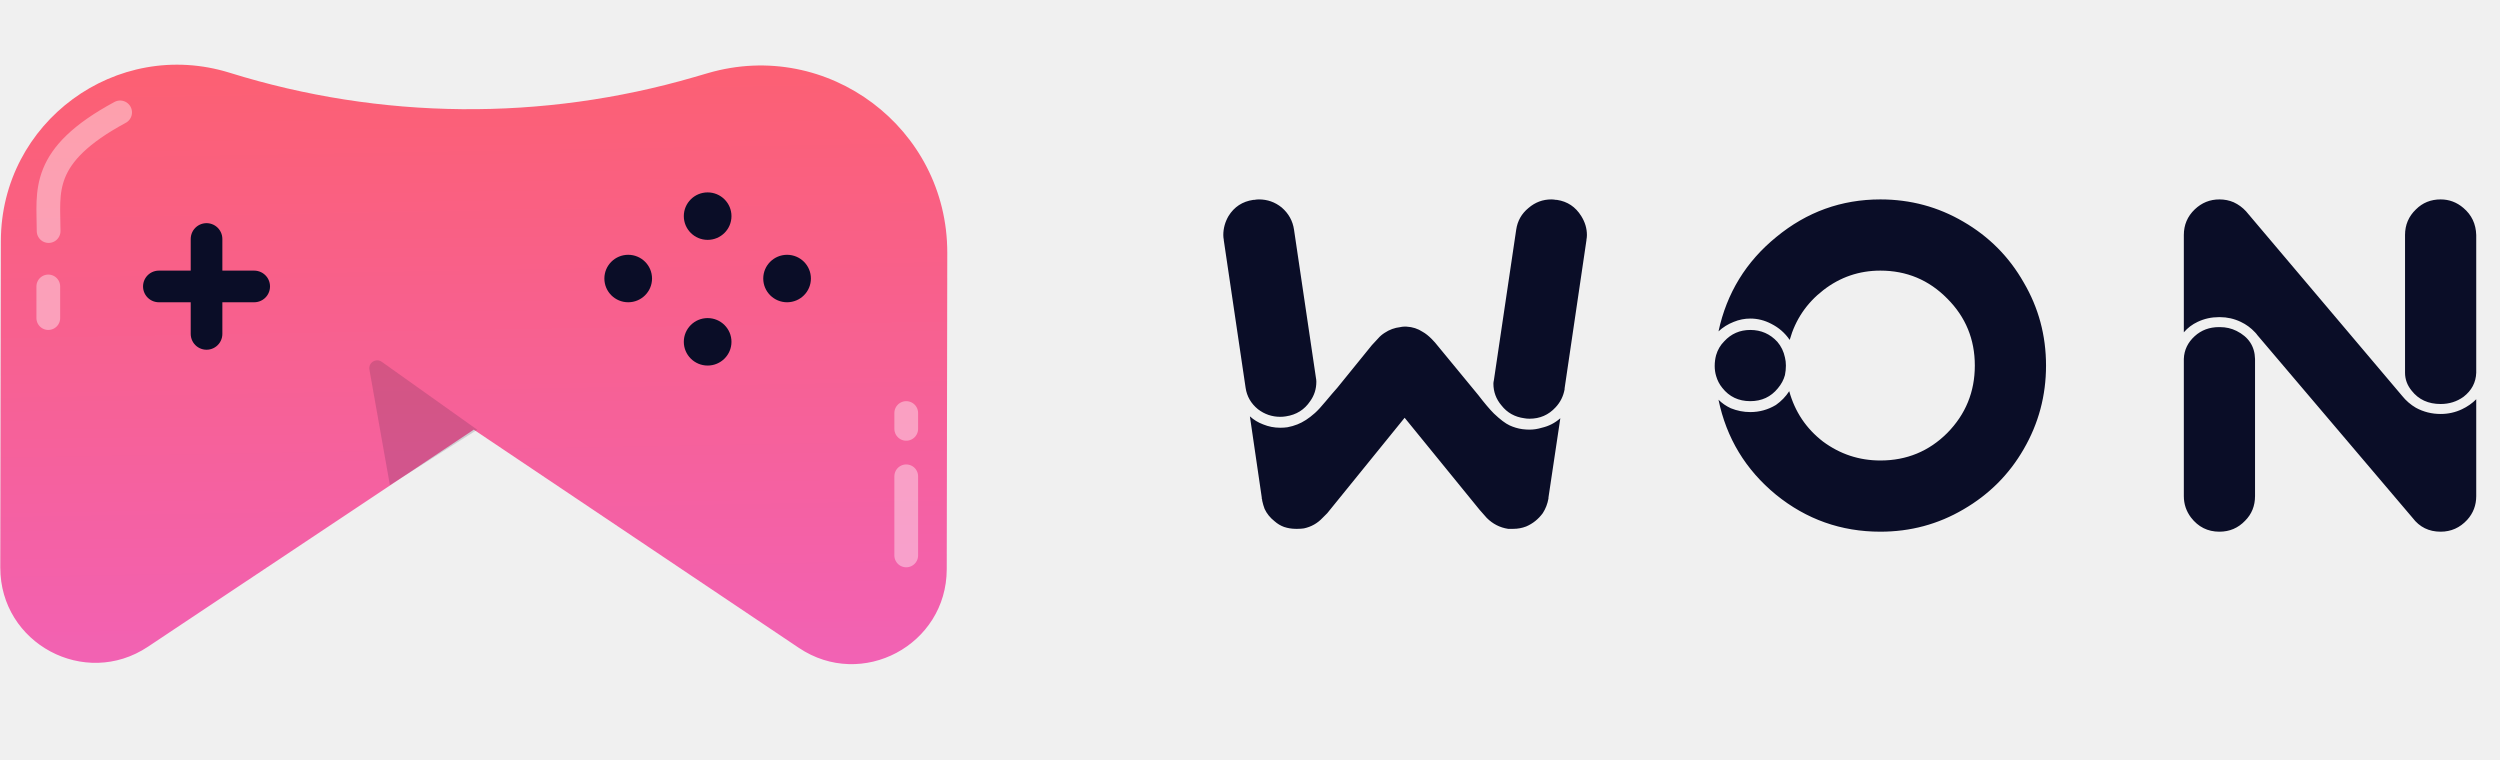
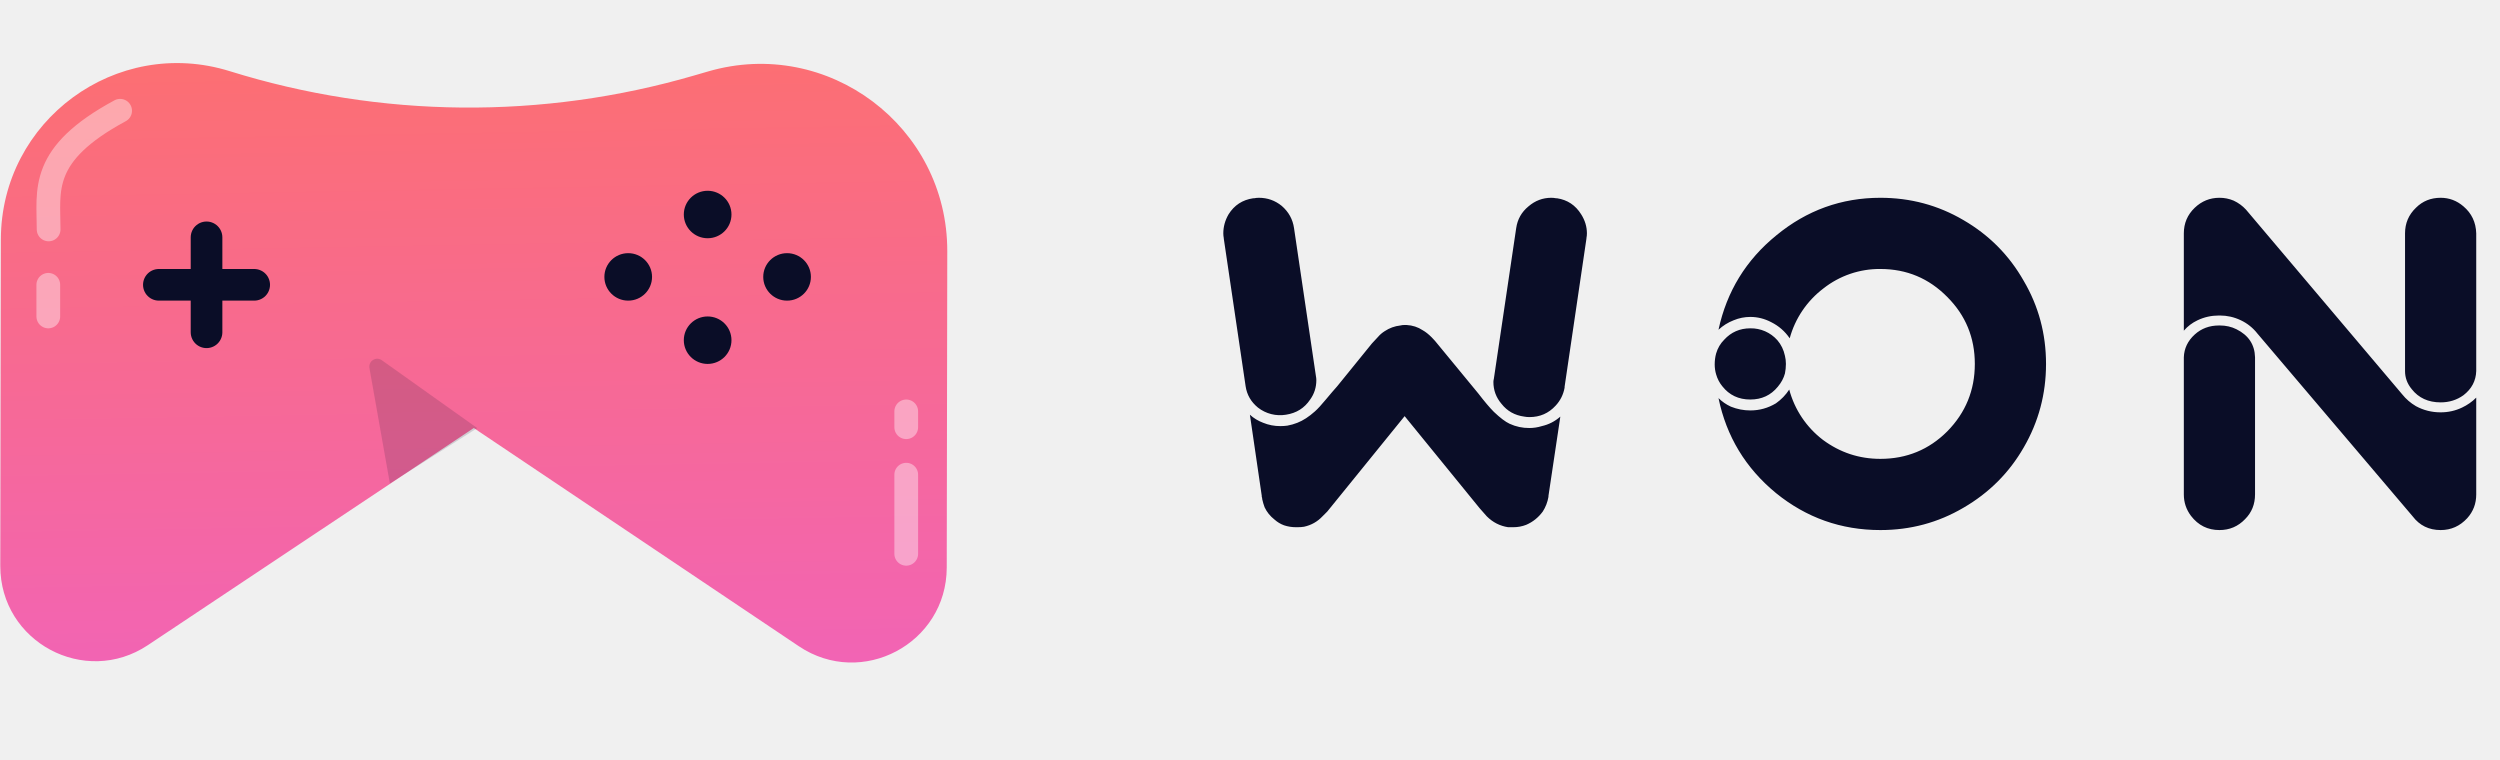
- <svg xmlns="http://www.w3.org/2000/svg" width="158" height="48" viewBox="0 0 158 48" fill="none">
-   <path d="M0.055 15.227L0.019 35.872C0.011 40.668 5.355 43.535 9.346 40.876L29.942 27.154L50.49 40.947C54.472 43.62 59.825 40.771 59.834 35.975L59.868 15.978C59.882 8.096 52.319 2.413 44.752 4.617L43.879 4.871C34.279 7.668 24.068 7.574 14.521 4.6C7.351 2.367 0.068 7.717 0.055 15.227Z" fill="url(#paint0_linear)" />
-   <path d="M30.163 27.16L24.13 22.868C23.765 22.608 23.27 22.922 23.348 23.362L24.641 30.66L30.163 27.16Z" fill="#110F28" fill-opacity="0.15" />
-   <path d="M7.592 7.103C2.482 9.858 3.073 12.103 3.073 14.603" stroke="white" stroke-opacity="0.4" stroke-width="1.5" stroke-linecap="round" />
-   <path d="M57.274 26.103L57.274 27.103" stroke="white" stroke-opacity="0.4" stroke-width="1.5" stroke-linecap="round" />
-   <path d="M3.052 18.103V20.103" stroke="white" stroke-opacity="0.4" stroke-width="1.5" stroke-linecap="round" />
-   <path d="M57.274 30.103L57.274 35.103" stroke="white" stroke-opacity="0.4" stroke-width="1.5" stroke-linecap="round" />
-   <path d="M13.053 15.103L13.053 21.103" stroke="#0A0D27" stroke-width="2" stroke-linecap="round" />
-   <path d="M10.04 18.103L16.065 18.103" stroke="#0A0D27" stroke-width="2" stroke-linecap="round" />
-   <ellipse rx="1.506" ry="1.5" transform="matrix(1 7.0266e-06 7.05545e-06 1 44.723 13.6597)" fill="#0A0D27" />
-   <ellipse rx="1.506" ry="1.5" transform="matrix(1 7.0266e-06 7.05545e-06 1 49.7435 17.6031)" fill="#0A0D27" />
-   <ellipse rx="1.506" ry="1.5" transform="matrix(1 7.0266e-06 7.05545e-06 1 44.723 21.603)" fill="#0A0D27" />
-   <ellipse rx="1.506" ry="1.5" transform="matrix(1 7.0266e-06 7.05545e-06 1 39.7025 17.603)" fill="#0A0D27" />
-   <path d="M79.263 12.633C79.243 12.633 79.223 12.633 79.203 12.633C78.523 12.733 78.003 13.073 77.643 13.653C77.423 14.033 77.313 14.433 77.313 14.853C77.313 14.953 77.323 15.053 77.343 15.153V15.183L78.723 24.513C78.803 25.053 79.063 25.503 79.503 25.863C79.923 26.183 80.393 26.343 80.913 26.343C81.033 26.343 81.153 26.333 81.273 26.313C81.933 26.213 82.443 25.893 82.803 25.353C83.063 24.993 83.193 24.583 83.193 24.123C83.193 24.043 83.183 23.953 83.163 23.853L81.783 14.523C81.703 13.963 81.443 13.493 81.003 13.113C80.583 12.773 80.103 12.603 79.563 12.603C79.463 12.603 79.363 12.613 79.263 12.633ZM98.043 12.603C97.503 12.603 97.023 12.783 96.603 13.143C96.163 13.503 95.903 13.963 95.823 14.523L94.413 24.033C94.393 24.113 94.383 24.183 94.383 24.243C94.383 24.763 94.553 25.223 94.893 25.623C95.253 26.083 95.733 26.353 96.333 26.433C96.433 26.453 96.543 26.463 96.663 26.463C97.323 26.463 97.873 26.223 98.313 25.743C98.613 25.423 98.803 25.043 98.883 24.603V24.573V24.543L100.263 15.183V15.153C100.283 15.053 100.293 14.953 100.293 14.853C100.293 14.433 100.173 14.033 99.933 13.653C99.573 13.073 99.063 12.733 98.403 12.633C98.363 12.633 98.343 12.633 98.343 12.633C98.243 12.613 98.143 12.603 98.043 12.603ZM88.803 20.643C88.783 20.643 88.763 20.643 88.743 20.643C88.663 20.643 88.583 20.653 88.503 20.673C88.143 20.713 87.813 20.833 87.513 21.033C87.353 21.133 87.213 21.253 87.093 21.393C87.013 21.473 86.883 21.613 86.703 21.813L84.513 24.513C84.333 24.713 84.093 24.993 83.793 25.353C83.513 25.693 83.283 25.943 83.103 26.103C82.723 26.443 82.353 26.683 81.993 26.823C81.793 26.903 81.583 26.963 81.363 27.003C81.223 27.023 81.073 27.033 80.913 27.033C80.533 27.033 80.173 26.963 79.833 26.823C79.513 26.703 79.233 26.533 78.993 26.313L79.743 31.443V31.503C79.763 31.543 79.773 31.593 79.773 31.653C79.813 31.833 79.863 32.003 79.923 32.163C80.063 32.463 80.273 32.723 80.553 32.943C80.733 33.103 80.933 33.223 81.153 33.303C81.393 33.383 81.643 33.423 81.903 33.423C81.943 33.423 81.973 33.423 81.993 33.423C82.153 33.423 82.293 33.413 82.413 33.393C82.873 33.293 83.263 33.073 83.583 32.733C83.663 32.653 83.763 32.553 83.883 32.433L88.773 26.403L93.513 32.223C93.753 32.503 93.903 32.673 93.963 32.733C94.343 33.113 94.793 33.343 95.313 33.423C95.413 33.423 95.523 33.423 95.643 33.423C95.923 33.423 96.193 33.373 96.453 33.273C96.873 33.093 97.223 32.813 97.503 32.433C97.683 32.153 97.803 31.843 97.863 31.503V31.443L98.613 26.433C98.273 26.733 97.883 26.933 97.443 27.033C97.183 27.113 96.923 27.153 96.663 27.153C96.523 27.153 96.373 27.143 96.213 27.123C95.933 27.083 95.663 27.003 95.403 26.883C95.143 26.763 94.813 26.513 94.413 26.133C94.153 25.873 93.823 25.483 93.423 24.963L90.903 21.903C90.763 21.723 90.623 21.563 90.483 21.423C90.283 21.223 90.093 21.073 89.913 20.973C89.613 20.773 89.273 20.663 88.893 20.643C88.853 20.643 88.823 20.643 88.803 20.643ZM108.609 20.943C108.889 20.683 109.209 20.483 109.569 20.343C109.909 20.203 110.259 20.133 110.619 20.133C111.079 20.133 111.519 20.243 111.939 20.463C112.419 20.703 112.809 21.043 113.109 21.483C113.469 20.203 114.179 19.153 115.239 18.333C116.299 17.513 117.499 17.103 118.839 17.103C120.499 17.103 121.909 17.693 123.069 18.873C124.229 20.033 124.809 21.443 124.809 23.103C124.809 24.763 124.229 26.183 123.069 27.363C121.909 28.523 120.499 29.103 118.839 29.103C117.499 29.103 116.289 28.703 115.209 27.903C114.149 27.083 113.439 26.023 113.079 24.723C112.859 25.063 112.579 25.353 112.239 25.593C111.739 25.893 111.199 26.043 110.619 26.043C110.199 26.043 109.789 25.963 109.389 25.803C109.089 25.663 108.829 25.483 108.609 25.263C109.109 27.683 110.319 29.683 112.239 31.263C114.159 32.823 116.359 33.603 118.839 33.603C120.739 33.603 122.489 33.133 124.089 32.193C125.709 31.253 126.979 29.983 127.899 28.383C128.839 26.763 129.309 25.003 129.309 23.103C129.309 21.203 128.839 19.453 127.899 17.853C126.979 16.233 125.709 14.953 124.089 14.013C122.489 13.073 120.739 12.603 118.839 12.603C116.379 12.603 114.189 13.393 112.269 14.973C110.349 16.533 109.129 18.523 108.609 20.943ZM110.619 20.853C109.959 20.853 109.409 21.093 108.969 21.573C108.729 21.813 108.559 22.103 108.459 22.443C108.399 22.663 108.369 22.893 108.369 23.133C108.369 23.353 108.399 23.563 108.459 23.763C108.539 24.043 108.669 24.293 108.849 24.513C109.289 25.073 109.879 25.353 110.619 25.353C111.339 25.353 111.919 25.083 112.359 24.543C112.579 24.283 112.729 24.003 112.809 23.703C112.849 23.503 112.869 23.303 112.869 23.103C112.869 22.923 112.849 22.753 112.809 22.593C112.729 22.213 112.569 21.883 112.329 21.603C111.869 21.103 111.299 20.853 110.619 20.853ZM140.268 12.603C139.668 12.603 139.148 12.813 138.708 13.233C138.248 13.673 138.018 14.213 138.018 14.853V21.003C138.258 20.723 138.548 20.503 138.888 20.343C139.308 20.143 139.758 20.043 140.238 20.043H140.298C140.758 20.043 141.198 20.143 141.618 20.343C141.958 20.503 142.258 20.723 142.518 21.003C142.578 21.063 142.628 21.123 142.668 21.183L152.478 32.733C152.918 33.313 153.508 33.603 154.248 33.603C154.908 33.603 155.468 33.353 155.928 32.853C156.308 32.433 156.498 31.933 156.498 31.353V31.323V25.233C156.238 25.493 155.938 25.703 155.598 25.863C155.178 26.063 154.728 26.163 154.248 26.163C153.688 26.163 153.168 26.033 152.688 25.773C152.348 25.573 152.058 25.323 151.818 25.023L141.948 13.353C141.728 13.113 141.468 12.923 141.168 12.783C140.888 12.663 140.588 12.603 140.268 12.603ZM154.248 12.603C153.628 12.603 153.108 12.813 152.688 13.233C152.228 13.673 151.998 14.213 151.998 14.853V23.553C151.998 23.973 152.138 24.353 152.418 24.693C152.858 25.253 153.468 25.533 154.248 25.533C154.788 25.533 155.268 25.383 155.688 25.083C156.208 24.683 156.478 24.173 156.498 23.553V14.853C156.478 14.153 156.208 13.583 155.688 13.143C155.268 12.783 154.788 12.603 154.248 12.603ZM140.238 20.673C139.638 20.673 139.128 20.863 138.708 21.243C138.268 21.643 138.038 22.123 138.018 22.683V31.293V31.353C138.018 31.853 138.168 32.303 138.468 32.703C138.928 33.303 139.528 33.603 140.268 33.603C140.908 33.603 141.448 33.373 141.888 32.913C142.308 32.493 142.518 31.973 142.518 31.353V31.323V22.683C142.498 21.883 142.108 21.293 141.348 20.913C141.028 20.753 140.678 20.673 140.298 20.673H140.238Z" fill="#0A0D27" />
+ <svg xmlns="http://www.w3.org/2000/svg" width="158" height="48" fill="none">
+   <path d="M.055 15.125L.019 35.77c-.008 4.796 5.336 7.662 9.327 5.003l20.596-13.722L50.49 40.844c3.982 2.673 9.335-.176 9.344-4.972l.034-19.997c.014-7.881-7.549-13.565-15.116-11.36l-.873.254a50.874 50.874 0 01-29.358-.271C7.351 2.264.068 7.614.055 15.125z" fill="url(#paint0_linear)" />
+   <path d="M30.163 27.057l-6.033-4.292a.5.5 0 00-.782.494l1.293 7.298 5.523-3.5z" fill="#110F28" fill-opacity=".15" />
+   <path d="M7.592 7c-5.11 2.755-4.519 5-4.519 7.5M57.274 26v1M3.052 18v2M57.274 30v5" stroke="#fff" stroke-opacity=".4" stroke-width="1.5" stroke-linecap="round" />
+   <path d="M13.053 15v6M10.04 18h6.025" stroke="#0A0D27" stroke-width="2" stroke-linecap="round" />
+   <ellipse rx="1.506" ry="1.5" transform="matrix(1 0 0 1 44.723 13.557)" fill="#0A0D27" />
+   <ellipse rx="1.506" ry="1.5" transform="matrix(1 0 0 1 49.743 17.5)" fill="#0A0D27" />
+   <ellipse rx="1.506" ry="1.5" transform="matrix(1 0 0 1 44.723 21.5)" fill="#0A0D27" />
+   <ellipse rx="1.506" ry="1.5" transform="matrix(1 0 0 1 39.703 17.5)" fill="#0A0D27" />
+   <path d="M79.263 12.53h-.06c-.68.1-1.2.44-1.56 1.02-.22.38-.33.78-.33 1.2 0 .1.01.2.03.3v.03l1.38 9.33c.08.54.34.99.78 1.35a2.27 2.27 0 001.77.45c.66-.1 1.17-.42 1.53-.96.26-.36.39-.77.39-1.23 0-.08-.01-.17-.03-.27l-1.38-9.33c-.08-.56-.34-1.03-.78-1.41-.42-.34-.9-.51-1.44-.51-.1 0-.2.01-.3.03zm18.78-.03c-.54 0-1.02.18-1.44.54-.44.36-.7.82-.78 1.38l-1.41 9.51c-.02.08-.03.15-.03.21 0 .52.17.98.51 1.38.36.46.84.73 1.44.81.1.02.21.03.33.03.66 0 1.21-.24 1.65-.72.3-.32.49-.7.57-1.14v-.06l1.38-9.36v-.03c.02-.1.03-.2.03-.3 0-.42-.12-.82-.36-1.2-.36-.58-.87-.92-1.53-1.02h-.06c-.1-.02-.2-.03-.3-.03zm-9.24 8.04h-.06c-.08 0-.16.01-.24.03-.36.04-.69.16-.99.36-.16.1-.3.22-.42.36-.08.08-.21.22-.39.42l-2.19 2.7c-.18.2-.42.48-.72.84-.28.34-.51.59-.69.75-.38.34-.75.58-1.11.72-.2.08-.41.14-.63.18-.14.02-.29.03-.45.03-.38 0-.74-.07-1.08-.21-.32-.12-.6-.29-.84-.51l.75 5.13v.06c.02.04.03.09.03.15.04.18.09.35.15.51.14.3.35.56.63.78.18.16.38.28.6.36.24.08.49.12.75.12h.09c.16 0 .3-.01.42-.03.46-.1.85-.32 1.17-.66l.3-.3 4.89-6.03 4.74 5.82c.24.28.39.45.45.51.38.38.83.61 1.35.69h.33c.28 0 .55-.05.81-.15.42-.18.77-.46 1.05-.84.18-.28.3-.59.36-.93v-.06l.75-5.01c-.34.3-.73.5-1.17.6-.26.08-.52.12-.78.12a2.903 2.903 0 01-1.26-.27c-.26-.12-.59-.37-.99-.75-.26-.26-.59-.65-.99-1.17l-2.52-3.06c-.14-.18-.28-.34-.42-.48-.2-.2-.39-.35-.57-.45-.3-.2-.64-.31-1.02-.33h-.09zm19.806.3c.28-.26.6-.46.96-.6.34-.14.69-.21 1.05-.21.46 0 .9.11 1.32.33.48.24.87.58 1.17 1.02a5.912 5.912 0 012.13-3.15 5.73 5.73 0 013.6-1.23c1.66 0 3.07.59 4.23 1.77 1.16 1.16 1.74 2.57 1.74 4.23 0 1.66-.58 3.08-1.74 4.26-1.16 1.16-2.57 1.74-4.23 1.74-1.34 0-2.55-.4-3.63-1.2a5.913 5.913 0 01-2.13-3.18c-.22.34-.5.63-.84.87-.5.3-1.04.45-1.62.45-.42 0-.83-.08-1.23-.24-.3-.14-.56-.32-.78-.54.5 2.42 1.71 4.42 3.63 6 1.92 1.56 4.12 2.34 6.6 2.34 1.9 0 3.65-.47 5.25-1.41 1.62-.94 2.89-2.21 3.81-3.81.94-1.62 1.41-3.38 1.41-5.28 0-1.9-.47-3.65-1.41-5.25-.92-1.62-2.19-2.9-3.81-3.84-1.6-.94-3.35-1.41-5.25-1.41-2.46 0-4.65.79-6.57 2.37-1.92 1.56-3.14 3.55-3.66 5.97zm2.01-.09c-.66 0-1.21.24-1.65.72-.24.24-.41.53-.51.87-.06.22-.09.45-.09.69 0 .22.03.43.09.63.08.28.21.53.39.75.44.56 1.03.84 1.77.84.72 0 1.3-.27 1.74-.81.22-.26.37-.54.45-.84.04-.2.06-.4.06-.6 0-.18-.02-.35-.06-.51-.08-.38-.24-.71-.48-.99a2.23 2.23 0 00-1.71-.75zm29.649-8.25c-.6 0-1.12.21-1.56.63-.46.44-.69.98-.69 1.62v6.15c.24-.28.53-.5.87-.66.42-.2.87-.3 1.35-.3h.06c.46 0 .9.1 1.32.3a2.909 2.909 0 011.05.84l9.81 11.55c.44.58 1.03.87 1.77.87.66 0 1.22-.25 1.68-.75.38-.42.57-.92.57-1.5v-6.12c-.26.26-.56.47-.9.63-.42.2-.87.3-1.35.3-.56 0-1.08-.13-1.56-.39-.34-.2-.63-.45-.87-.75l-9.87-11.67c-.22-.24-.48-.43-.78-.57a2.26 2.26 0 00-.9-.18zm13.98 0c-.62 0-1.14.21-1.56.63-.46.44-.69.98-.69 1.62v8.7c0 .42.14.8.42 1.14.44.56 1.05.84 1.83.84.54 0 1.02-.15 1.44-.45.52-.4.79-.91.81-1.53v-8.7c-.02-.7-.29-1.27-.81-1.71-.42-.36-.9-.54-1.44-.54zm-14.01 8.07c-.6 0-1.11.19-1.53.57-.44.4-.67.88-.69 1.44v8.67c0 .5.15.95.45 1.35.46.6 1.06.9 1.8.9.64 0 1.18-.23 1.62-.69.42-.42.63-.94.63-1.56v-8.67c-.02-.8-.41-1.39-1.17-1.77-.32-.16-.67-.24-1.05-.24h-.06z" fill="#0A0D27" />
  <defs>
-     <linearGradient id="paint0_linear" x1="29.159" y1="-7.397" x2="30.155" y2="49.103" gradientUnits="userSpaceOnUse">
-       <stop stop-color="#FF5F5F" />
+     <linearGradient id="paint0_linear" x1="29.159" y1="-7.5" x2="30.155" y2="49" gradientUnits="userSpaceOnUse">
+       <stop stop-color="#FF725F" />
      <stop offset="1" stop-color="#F062C0" />
-       <stop offset="1" stop-color="#F23131" />
+       <stop offset="1" stop-color="#F231A5" />
    </linearGradient>
  </defs>
</svg>
